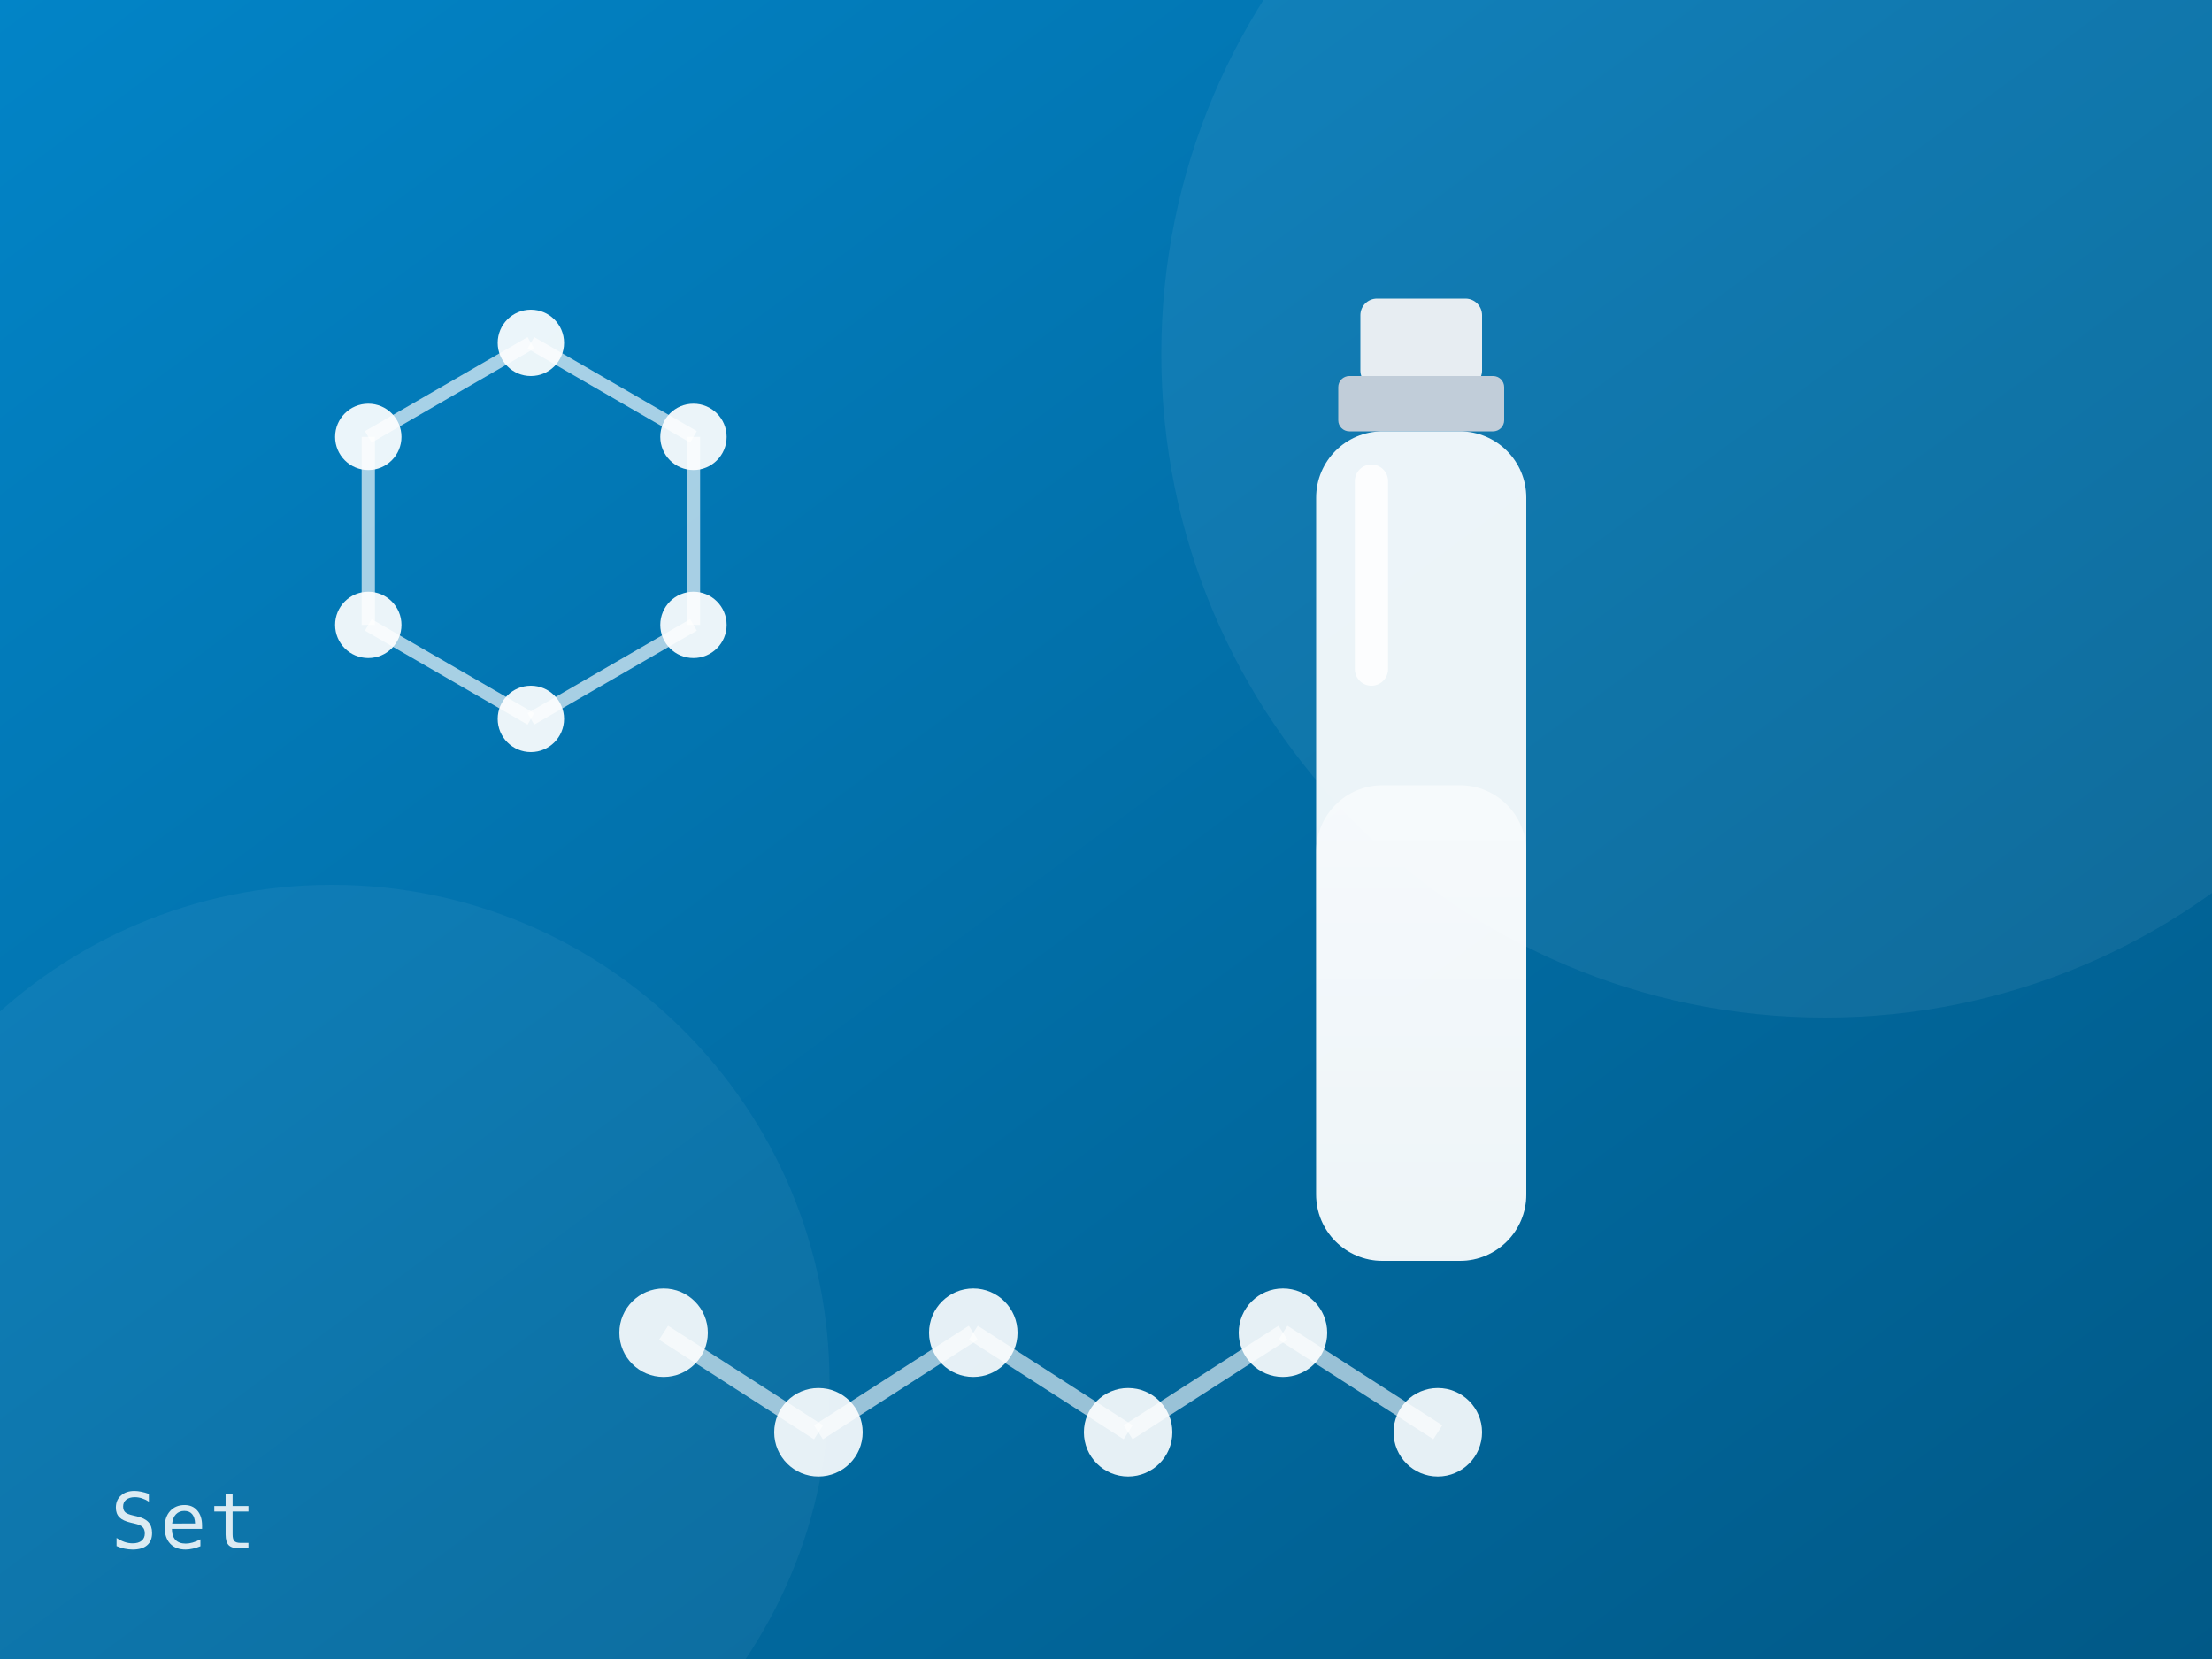
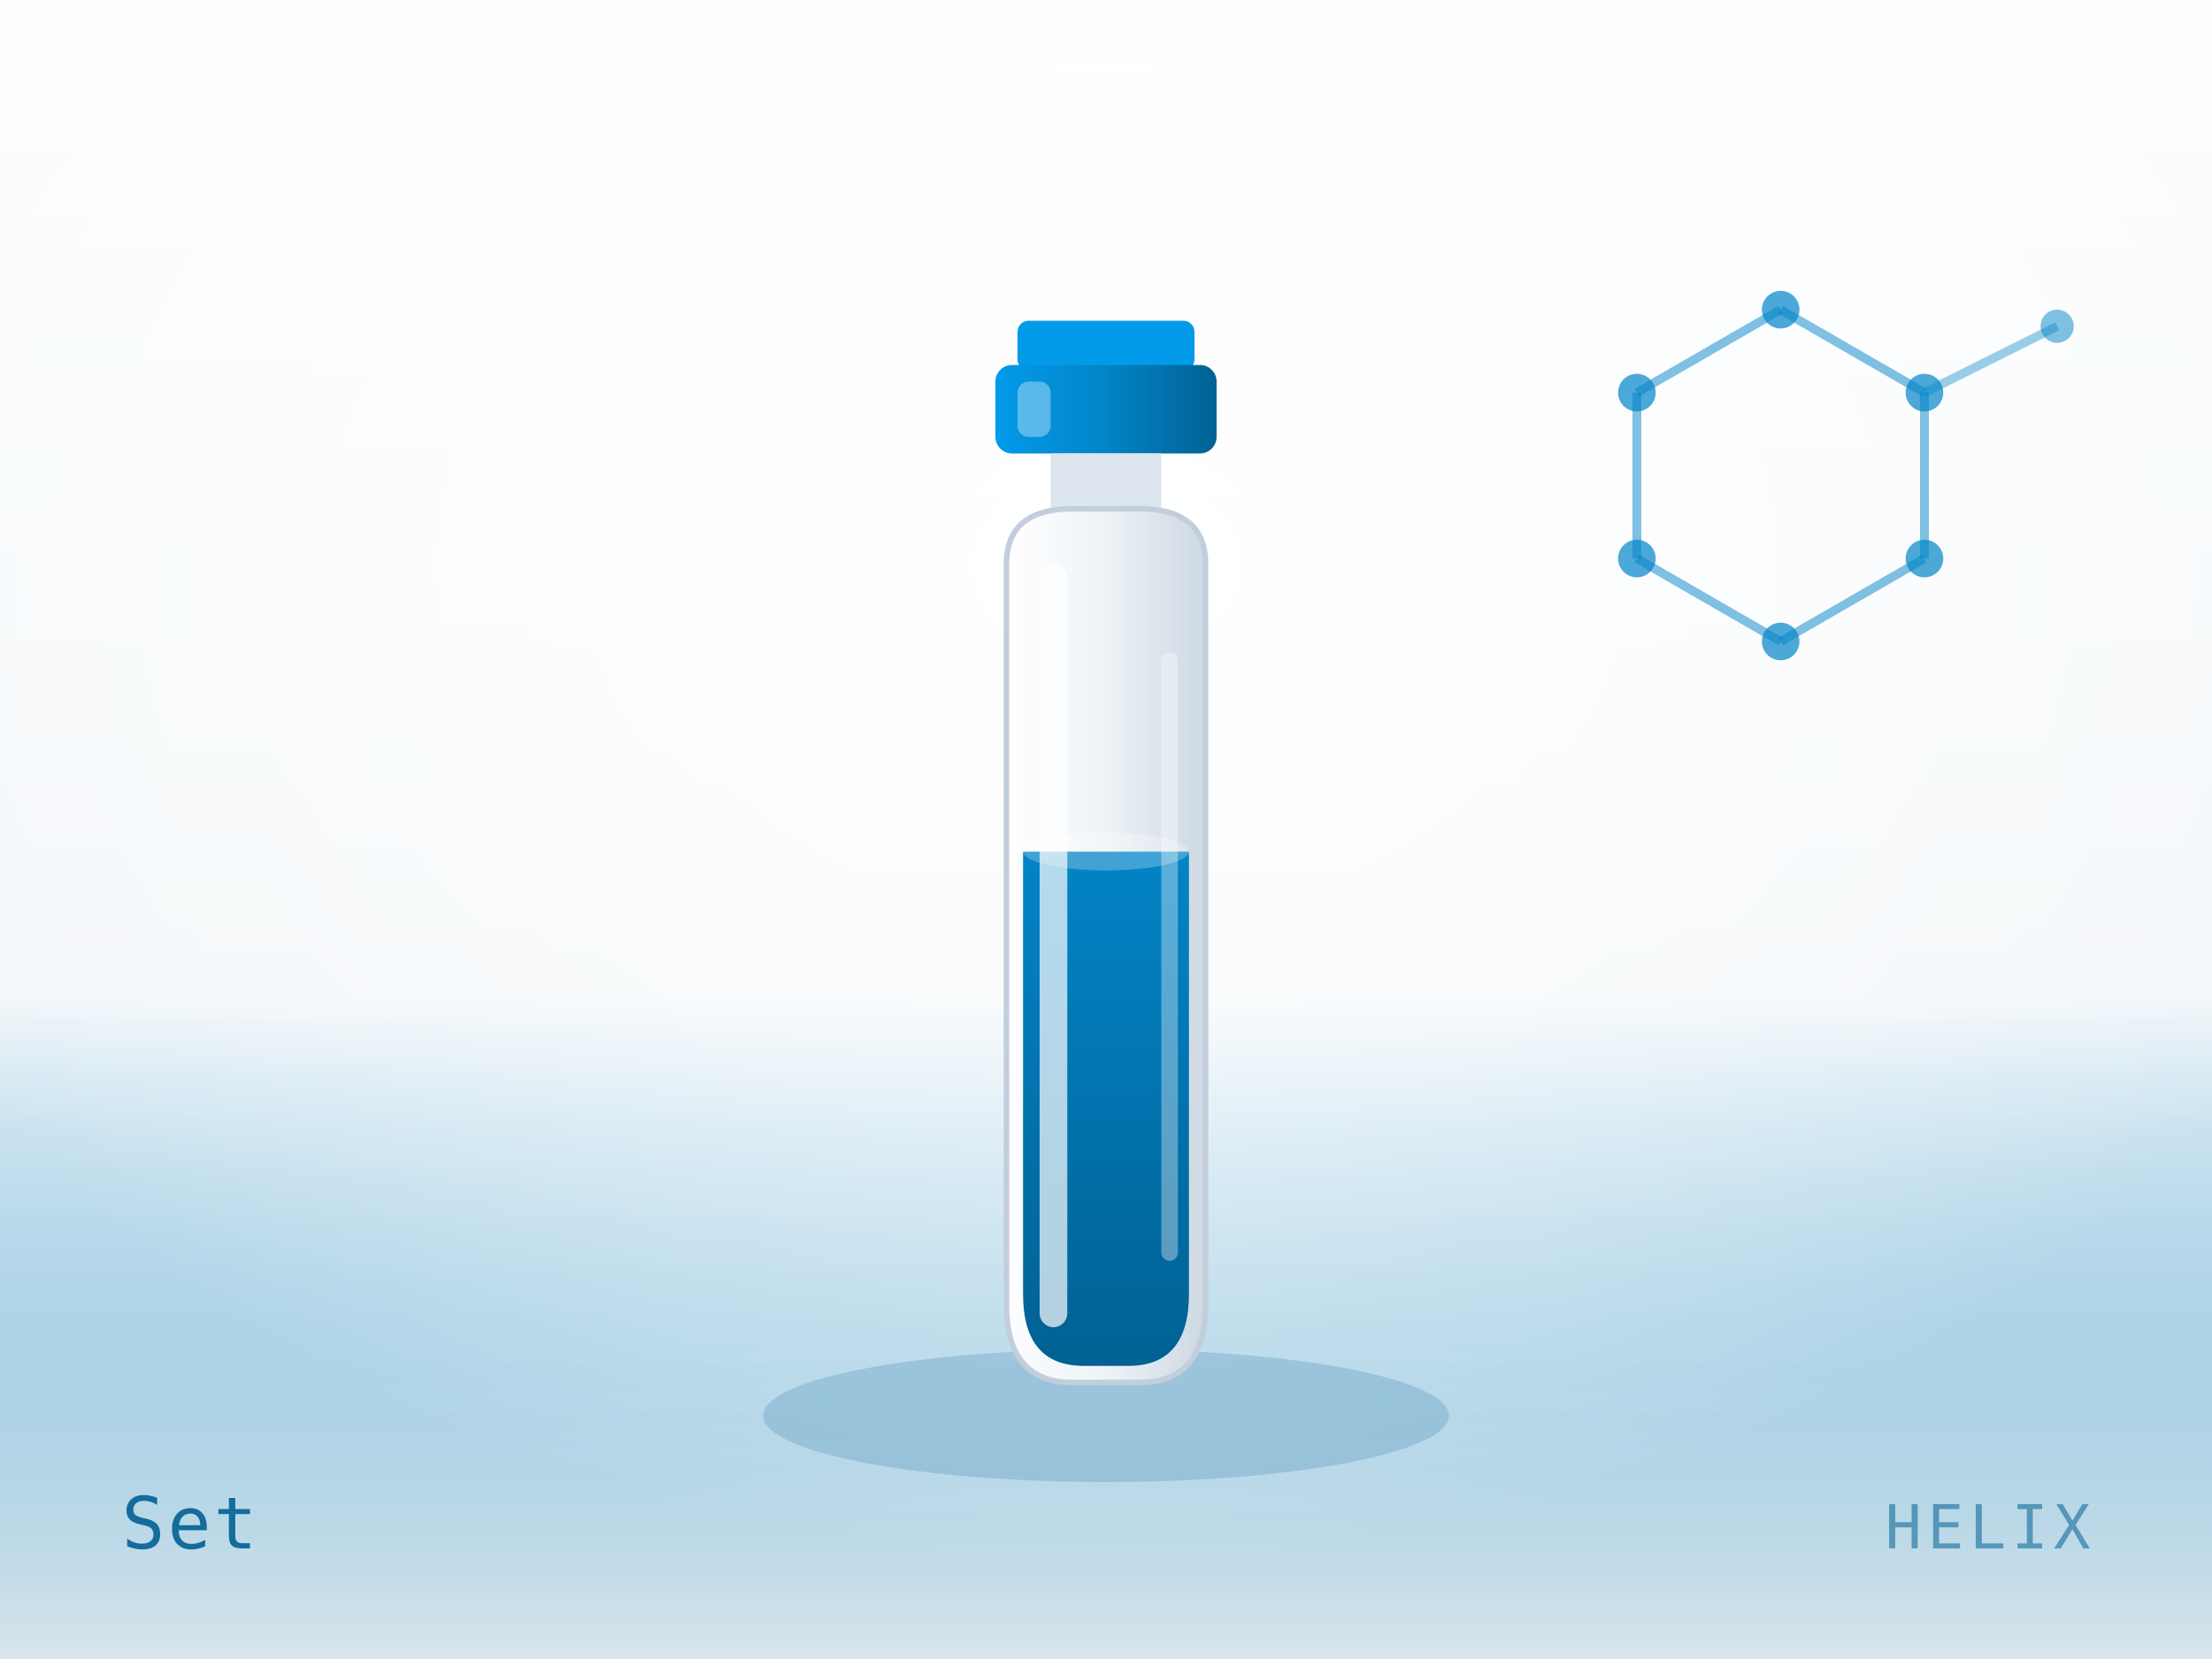
<svg xmlns="http://www.w3.org/2000/svg" viewBox="0 0 400 300" role="img" aria-label="Rekonstitutions-Kit – Set Vial">
  <defs>
-     <linearGradient id="bg" x1="0" y1="0" x2="1" y2="1">
+     <linearGradient id="bgmischkit" x1="0" y1="0" x2="0" y2="1">
+       <stop offset="0" stop-color="#fdfefe" />
+       <stop offset="0.6" stop-color="#f3f7fa" />
+       <stop offset="1" stop-color="#0284c7" stop-opacity="0.10" />
+     </linearGradient>
+     <radialGradient id="spotmischkit" cx="50%" cy="34%" r="60%">
+       <stop offset="0" stop-color="#ffffff" />
+       <stop offset="1" stop-color="#ffffff" stop-opacity="0" />
+     </radialGradient>
+     <linearGradient id="glassmischkit" x1="0" y1="0" x2="1" y2="0">
+       <stop offset="0" stop-color="#ffffff" stop-opacity="0.95" />
+       <stop offset="0.5" stop-color="#eef3f7" />
+       <stop offset="1" stop-color="#cdd8e2" />
+     </linearGradient>
+     <linearGradient id="liqmischkit" x1="0" y1="0" x2="0" y2="1">
      <stop offset="0" stop-color="#0284c7" />
-       <stop offset="1" stop-color="#015987" />
+       <stop offset="1" stop-color="#016193" />
    </linearGradient>
-     <linearGradient id="liq" x1="0" y1="0" x2="0" y2="1">
-       <stop offset="0" stop-color="#fff" stop-opacity=".55" />
-       <stop offset="1" stop-color="#fff" stop-opacity=".12" />
+     <linearGradient id="capmischkit" x1="0" y1="0" x2="1" y2="0">
+       <stop offset="0" stop-color="#029bea" />
+       <stop offset="0.5" stop-color="#0284c7" />
+       <stop offset="1" stop-color="#016193" />
    </linearGradient>
  </defs>
-   <rect width="400" height="300" fill="url(#bg)" />
-   <circle cx="330" cy="64" r="120" fill="#fff" opacity="0.06" />
-   <circle cx="60" cy="250" r="90" fill="#fff" opacity="0.05" />
-   <line x1="96.0" y1="62.0" x2="125.4" y2="79.0" stroke="#fff" stroke-width="2.4" opacity="0.65" />
-   <line x1="125.4" y1="79.0" x2="125.4" y2="113.0" stroke="#fff" stroke-width="2.4" opacity="0.65" />
-   <line x1="125.4" y1="113.0" x2="96.0" y2="130.0" stroke="#fff" stroke-width="2.4" opacity="0.65" />
-   <line x1="96.0" y1="130.0" x2="66.6" y2="113.0" stroke="#fff" stroke-width="2.4" opacity="0.65" />
-   <line x1="66.6" y1="113.0" x2="66.6" y2="79.0" stroke="#fff" stroke-width="2.4" opacity="0.65" />
-   <line x1="66.6" y1="79.0" x2="96.0" y2="62.0" stroke="#fff" stroke-width="2.4" opacity="0.65" />
-   <circle cx="96.0" cy="62.0" r="6" fill="#fff" opacity="0.92" />
-   <circle cx="125.4" cy="79.0" r="6" fill="#fff" opacity="0.92" />
-   <circle cx="125.4" cy="113.0" r="6" fill="#fff" opacity="0.92" />
-   <circle cx="96.0" cy="130.0" r="6" fill="#fff" opacity="0.92" />
-   <circle cx="66.6" cy="113.0" r="6" fill="#fff" opacity="0.92" />
-   <circle cx="66.6" cy="79.0" r="6" fill="#fff" opacity="0.92" />
-   <circle cx="120" cy="241" r="8" fill="#fff" opacity="0.9" />
-   <line x1="120" y1="241" x2="148" y2="259" stroke="#fff" stroke-width="3" opacity="0.6" />
-   <circle cx="148" cy="259" r="8" fill="#fff" opacity="0.9" />
-   <line x1="148" y1="259" x2="176" y2="241" stroke="#fff" stroke-width="3" opacity="0.6" />
-   <circle cx="176" cy="241" r="8" fill="#fff" opacity="0.9" />
-   <line x1="176" y1="241" x2="204" y2="259" stroke="#fff" stroke-width="3" opacity="0.6" />
-   <circle cx="204" cy="259" r="8" fill="#fff" opacity="0.9" />
-   <line x1="204" y1="259" x2="232" y2="241" stroke="#fff" stroke-width="3" opacity="0.6" />
-   <circle cx="232" cy="241" r="8" fill="#fff" opacity="0.9" />
-   <line x1="232" y1="241" x2="260" y2="259" stroke="#fff" stroke-width="3" opacity="0.6" />
-   <circle cx="260" cy="259" r="8" fill="#fff" opacity="0.9" />
-   <g transform="translate(232,68)">
-     <rect x="14" y="-14" width="22" height="16" rx="3" fill="#e7edf2" />
-     <rect x="10" y="0" width="30" height="10" rx="2" fill="#c1cdd9" />
-     <rect x="6" y="10" width="38" height="150" rx="12" fill="#fff" opacity="0.92" />
-     <rect x="6" y="74" width="38" height="86" rx="12" fill="url(#liq)" />
-     <rect x="13" y="16" width="6" height="40" rx="3" fill="#fff" opacity="0.85" />
+   <rect width="400" height="300" fill="url(#bgmischkit)" />
+   <rect width="400" height="300" fill="url(#spotmischkit)" />
+   <line x1="322.0" y1="56.0" x2="348.0" y2="71.0" stroke="#0284c7" stroke-width="1.6" opacity="0.5" />
+   <line x1="348.0" y1="71.0" x2="348.0" y2="101.0" stroke="#0284c7" stroke-width="1.6" opacity="0.5" />
+   <line x1="348.0" y1="101.0" x2="322.0" y2="116.0" stroke="#0284c7" stroke-width="1.6" opacity="0.5" />
+   <line x1="322.0" y1="116.0" x2="296.0" y2="101.0" stroke="#0284c7" stroke-width="1.6" opacity="0.5" />
+   <line x1="296.0" y1="101.0" x2="296.0" y2="71.0" stroke="#0284c7" stroke-width="1.6" opacity="0.5" />
+   <line x1="296.0" y1="71.0" x2="322.0" y2="56.0" stroke="#0284c7" stroke-width="1.6" opacity="0.5" />
+   <circle cx="322.0" cy="56.0" r="3.4" fill="#0284c7" opacity="0.7" />
+   <circle cx="348.0" cy="71.0" r="3.4" fill="#0284c7" opacity="0.7" />
+   <circle cx="348.0" cy="101.0" r="3.4" fill="#0284c7" opacity="0.7" />
+   <circle cx="322.0" cy="116.0" r="3.4" fill="#0284c7" opacity="0.7" />
+   <circle cx="296.0" cy="101.0" r="3.4" fill="#0284c7" opacity="0.7" />
+   <circle cx="296.0" cy="71.0" r="3.4" fill="#0284c7" opacity="0.7" />
+   <line x1="348.0" y1="71.0" x2="372.0" y2="59.0" stroke="#0284c7" stroke-width="1.6" opacity="0.4" />
+   <circle cx="372.0" cy="59.0" r="3" fill="#0284c7" opacity="0.5" />
+   <ellipse cx="200" cy="256" rx="62" ry="12" fill="#016193" opacity="0.18" />
+   <g transform="translate(168,58)">
+     <rect x="16" y="0" width="32" height="9" rx="2" fill="#029bea" />
+     <rect x="12" y="8" width="40" height="16" rx="3" fill="url(#capmischkit)" />
+     <rect x="16" y="11" width="6" height="10" rx="2" fill="#ffffff" opacity="0.35" />
+     <rect x="22" y="24" width="20" height="10" fill="#dde6ee" />
+     <path d="M14 44 Q14 34 26 34 H38 Q50 34 50 44 V178 Q50 192 38 192 H26 Q14 192 14 178 Z" fill="url(#glassmischkit)" stroke="#c2cedb" stroke-width="1" />
+     <path d="M17 96 H47 V176 Q47 189 36 189 H28 Q17 189 17 176 Z" fill="url(#liqmischkit)" />
+     <ellipse cx="32" cy="96" rx="15" ry="3.4" fill="#ffffff" opacity="0.25" />
+     <rect x="20" y="44" width="5" height="138" rx="2.5" fill="#ffffff" opacity="0.7" />
+     <rect x="42" y="60" width="3" height="110" rx="1.5" fill="#ffffff" opacity="0.35" />
  </g>
-   <text x="20" y="280" font-family="'Spline Sans Mono', monospace" font-size="14" fill="#fff" opacity="0.85" letter-spacing="0.5">Set</text>
+   <text x="22" y="280" font-family="'Spline Sans Mono', ui-monospace, monospace" font-size="13" fill="#016193" opacity="0.9" letter-spacing="0.5">Set</text>
+   <text x="378" y="280" text-anchor="end" font-family="'Spline Sans Mono', ui-monospace, monospace" font-size="11" fill="#016193" opacity="0.55" letter-spacing="1">HELIX</text>
</svg>
